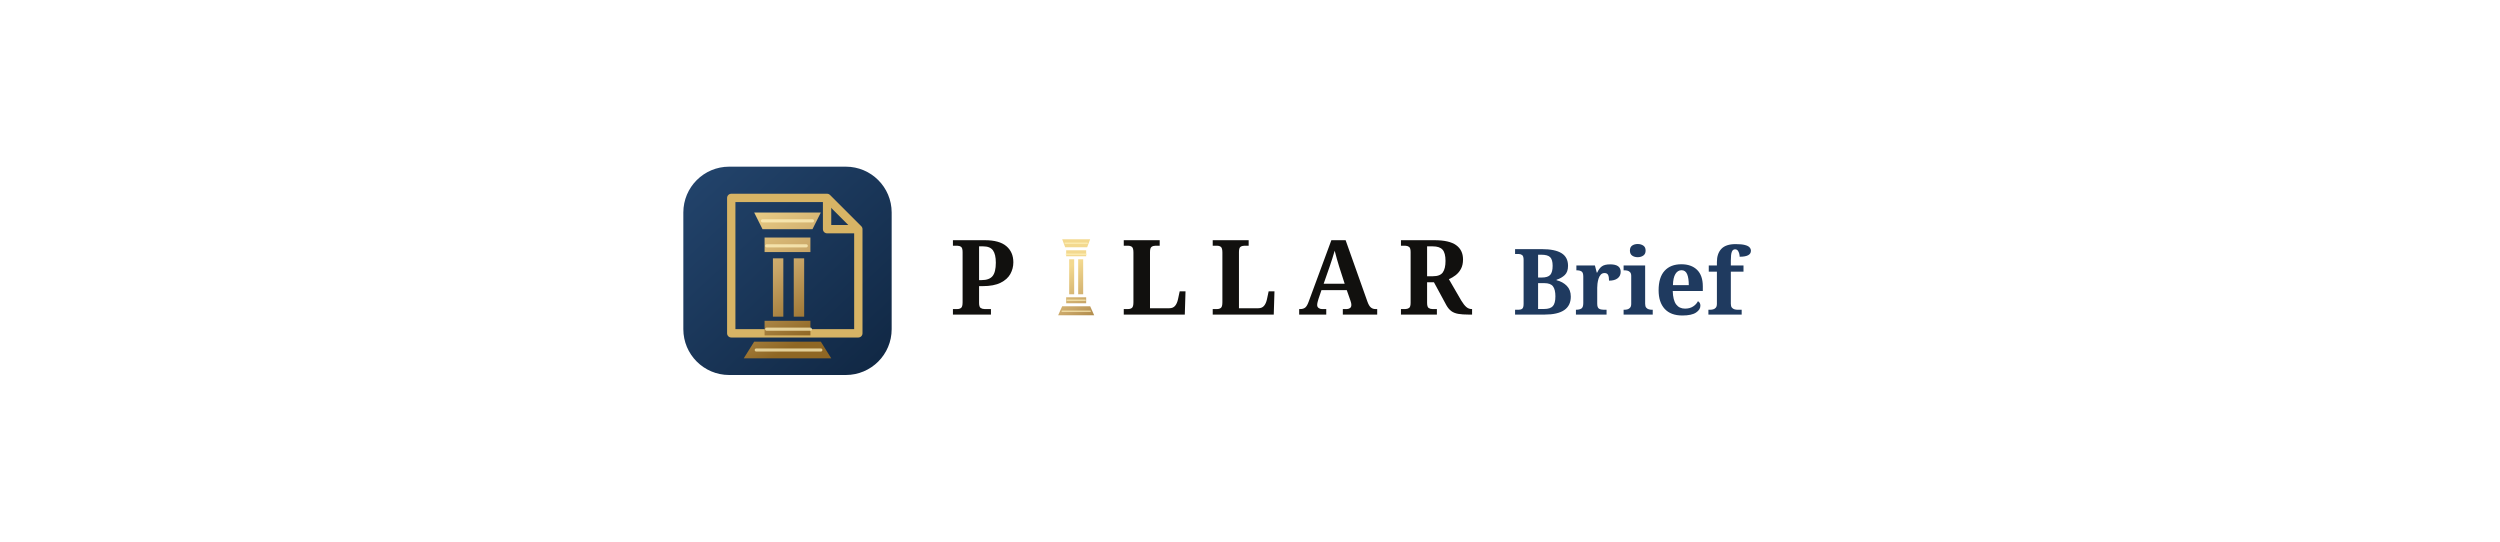
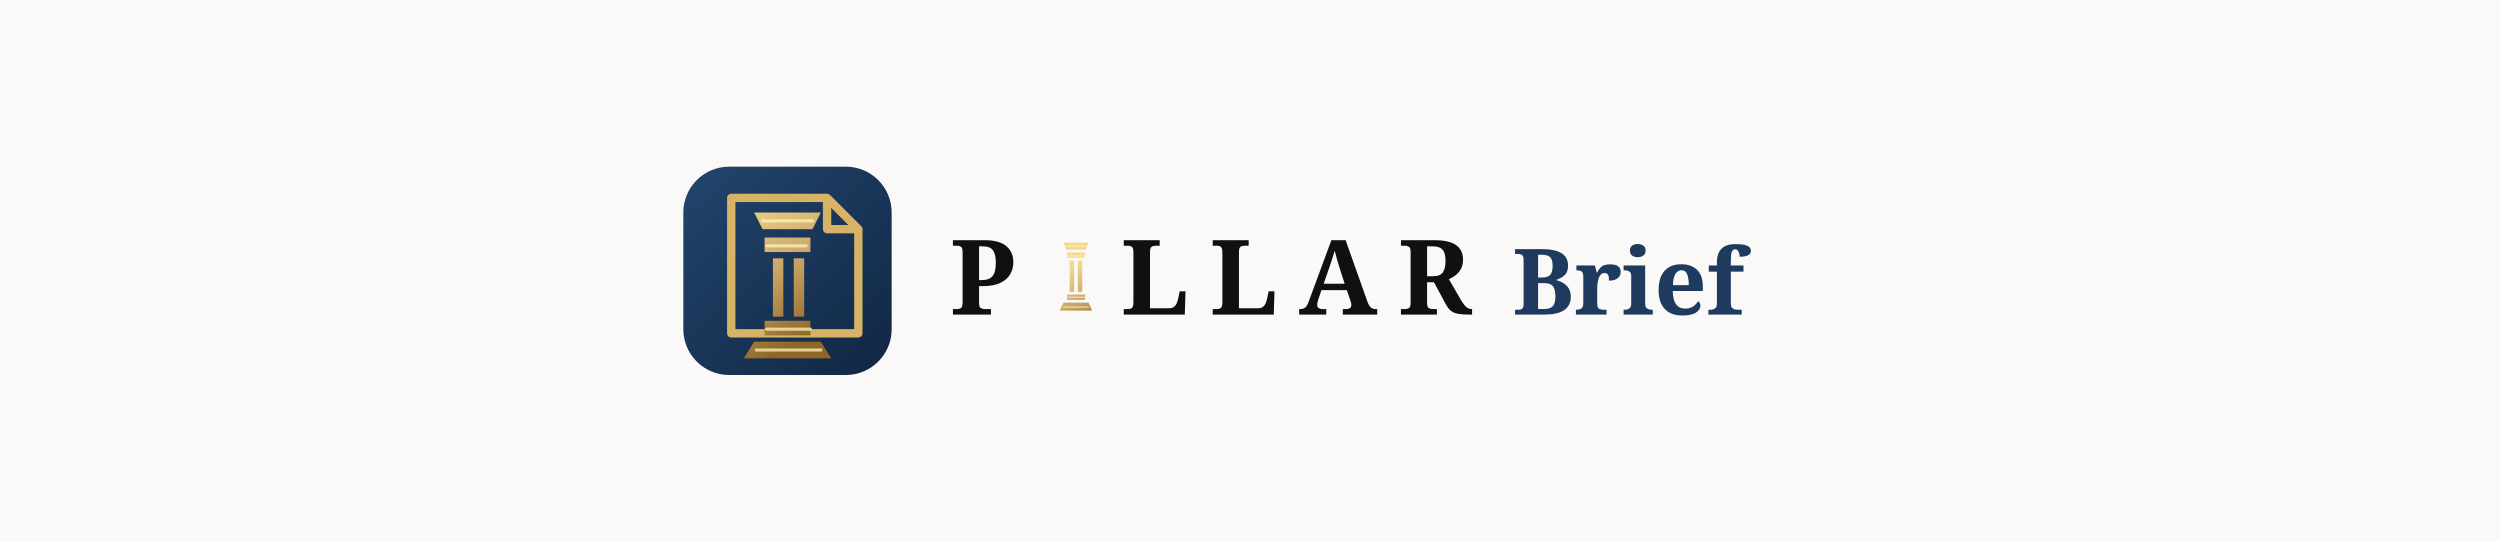
<svg xmlns="http://www.w3.org/2000/svg" viewBox="0 0 1200 260" role="img" aria-label="Pillar Brief logo banner">
-   <rect width="1200" height="260" fill="transparent" />
+   <rect width="1200" height="260" fill="#faf9f7" />
  <g transform="translate(320 70)">
    <defs>
      <linearGradient id="pb-navy" x1="4" y1="4" x2="104" y2="112" gradientUnits="userSpaceOnUse">
        <stop offset="0" stop-color="#24466f" />
        <stop offset="1" stop-color="#102743" />
      </linearGradient>
      <linearGradient id="pb-gold" x1="36" y1="24" x2="72" y2="90" gradientUnits="userSpaceOnUse">
        <stop offset="0" stop-color="#f3d98f" />
        <stop offset=".52" stop-color="#c9a668" />
        <stop offset="1" stop-color="#8f6724" />
      </linearGradient>
    </defs>
    <rect x="8" y="10" width="100" height="100" rx="22" fill="url(#pb-navy)" />
    <path d="M31 25h46l15 15v50H31z" fill="none" stroke="#d7b465" stroke-width="4" stroke-linejoin="round" />
    <path d="M77 25v15h15" fill="none" stroke="#d7b465" stroke-width="4" stroke-linejoin="round" />
    <path d="M42 32h32l-4 8H46l-4-8Zm5 12h22v7H47v-7Zm4 10h5v28h-5V54Zm10 0h5v28h-5V54ZM47 84h22v7H47v-7Zm-5 10h32l5 8H37l5-8Z" fill="url(#pb-gold)" />
    <path d="M46 36h24M48 48h19M48 88h21M43 98h31" fill="none" stroke="#fff2bd" stroke-width="1.5" stroke-linecap="round" opacity=".75" />
    <g transform="translate(136 29)">
      <g fill="#11100e" font-family="Cormorant Garamond, Georgia, serif" font-size="50" font-weight="600">
        <text x="0" y="52" letter-spacing="10">P</text>
        <text x="82" y="52" letter-spacing="10">LLAR</text>
      </g>
-       <g transform="translate(50 12) scale(.48)">
+       <g transform="translate(51 14) scale(.43)">
        <path d="M8 8h28l-3 8H11L8 8Zm4 11h20v6H12v-6Zm3 9h5v35h-5V28Zm9 0h5v35h-5V28Zm-12 38h20v6H12v-6Zm-4 9h28l4 9H4l4-9Z" fill="url(#pb-gold)" />
        <path d="M11 12h22M12 23h20M13 69h18M8 80h28" fill="none" stroke="#fff2bd" stroke-width="1.4" stroke-linecap="round" opacity=".72" />
      </g>
      <text x="270" y="52" fill="#1f3a5f" font-family="Cormorant Garamond, Georgia, serif" font-size="44" font-weight="650">Brief</text>
    </g>
  </g>
</svg>
